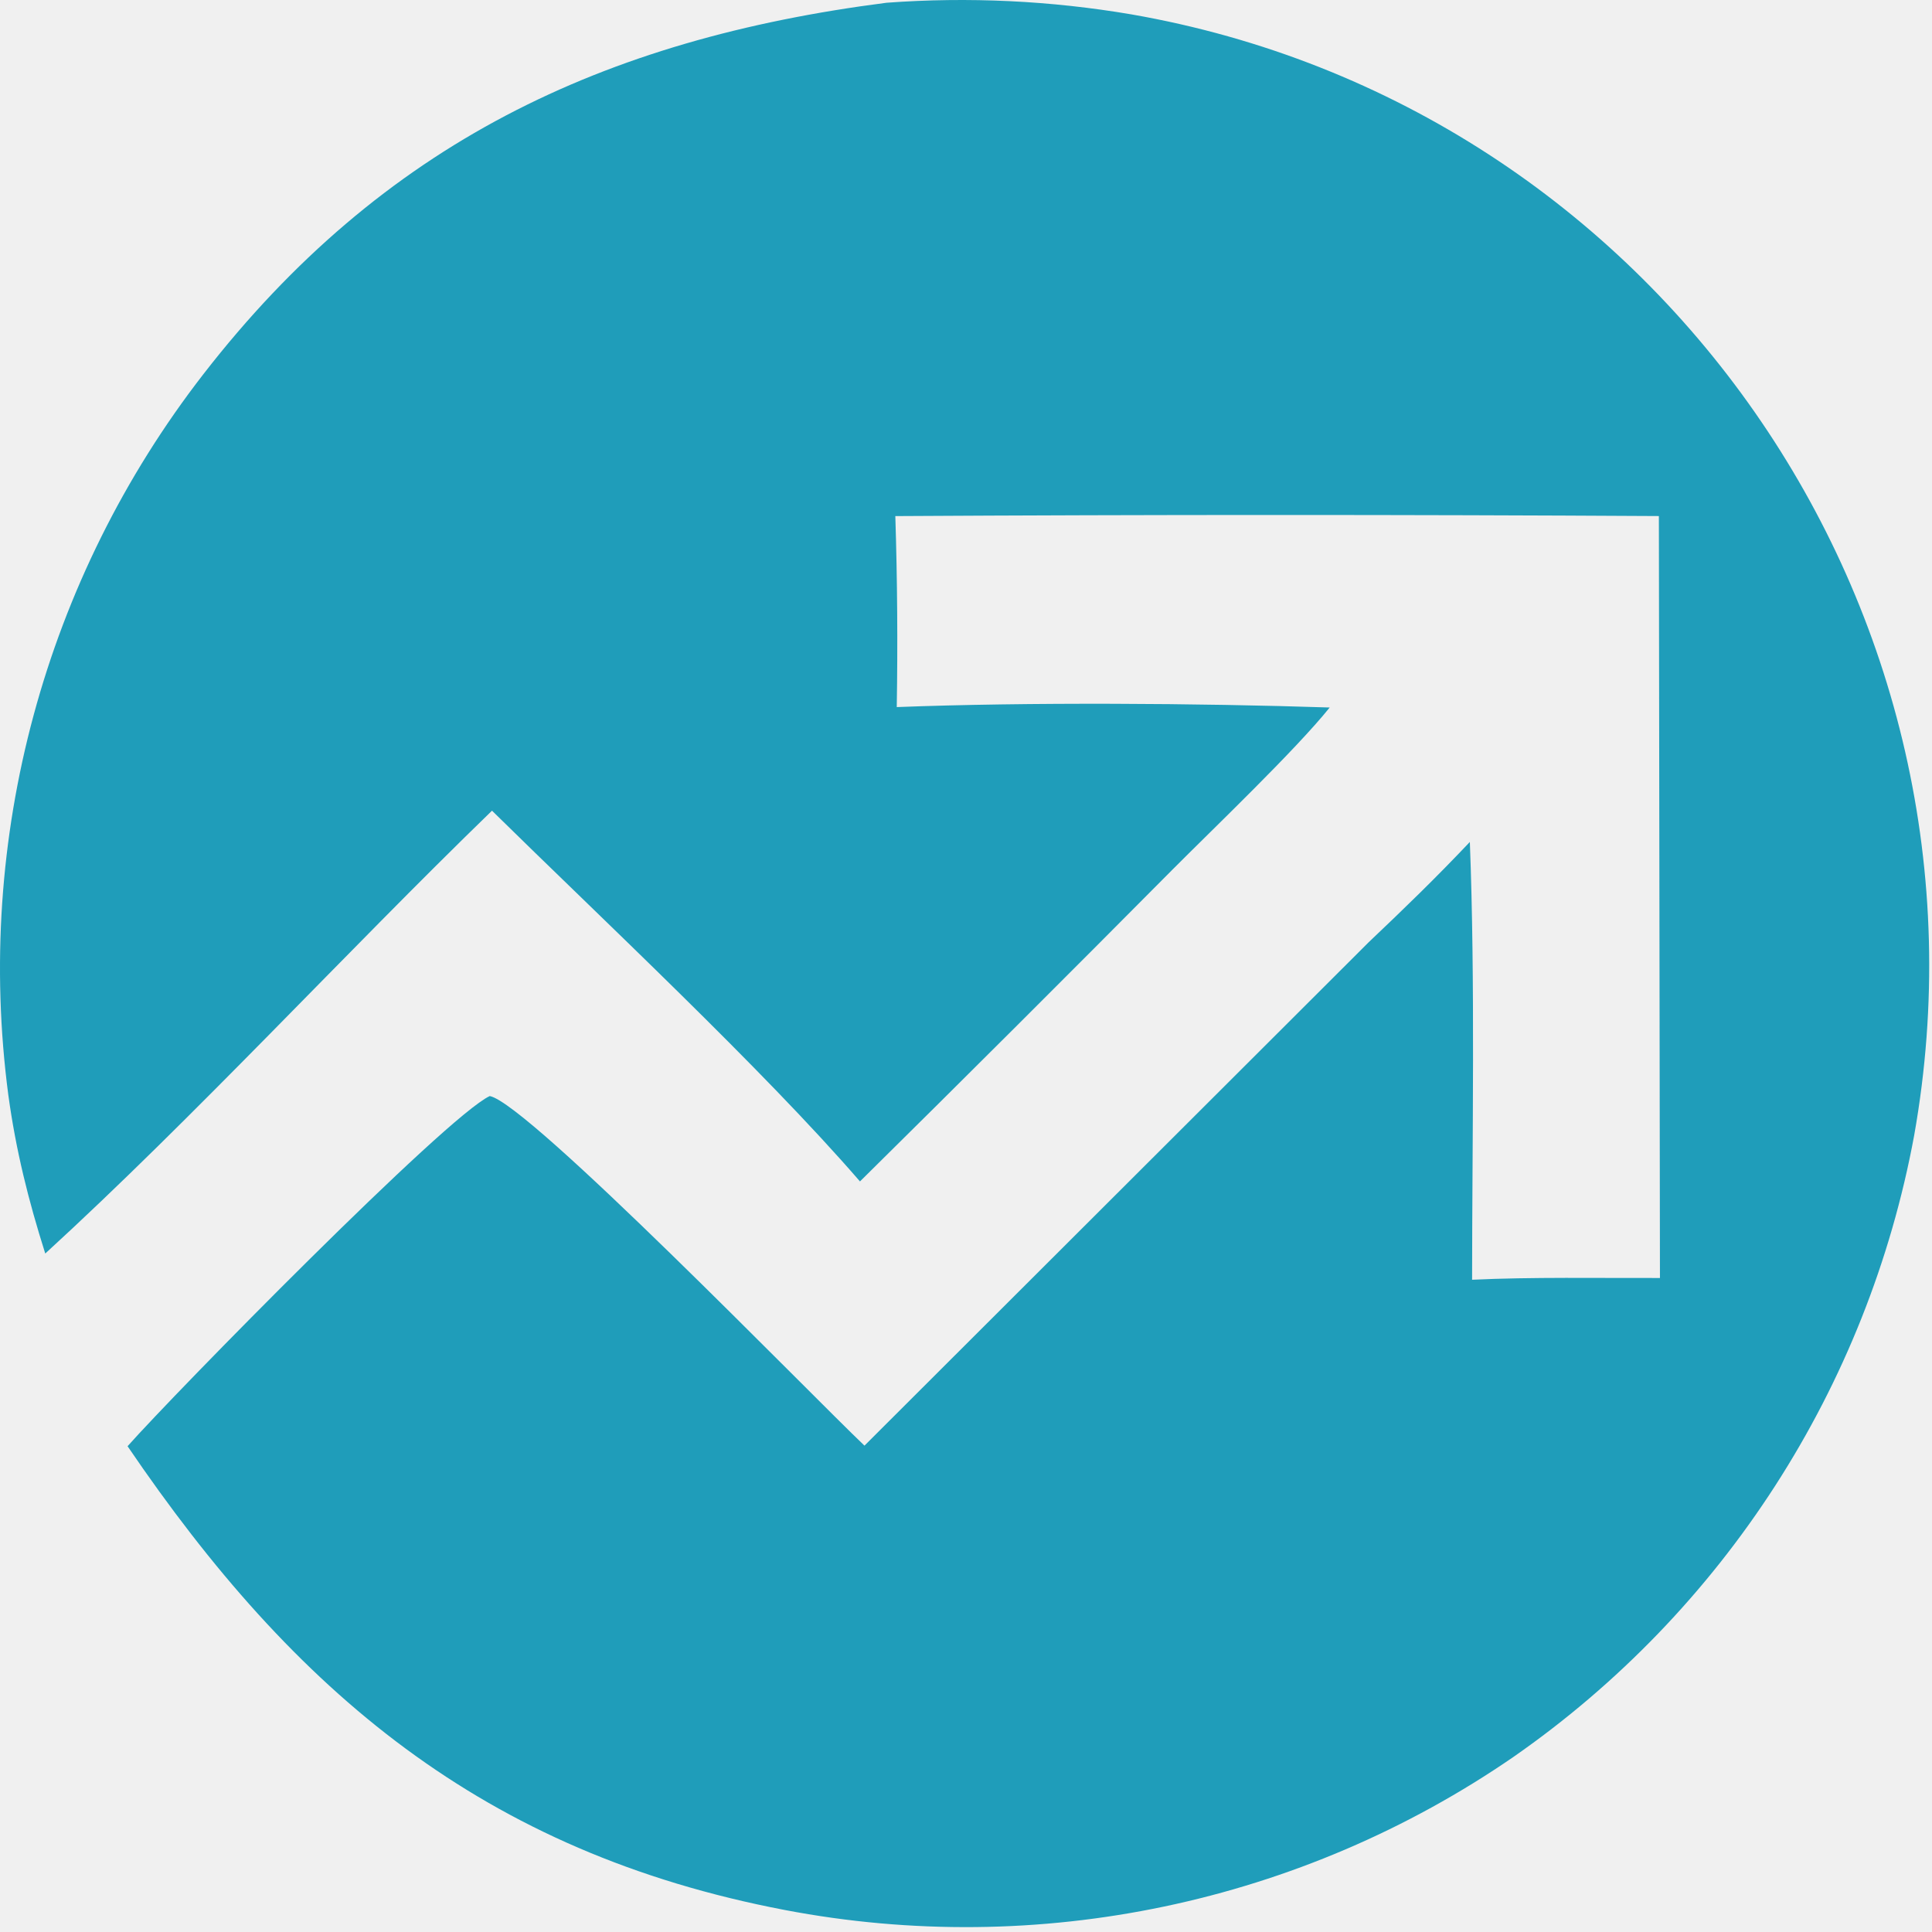
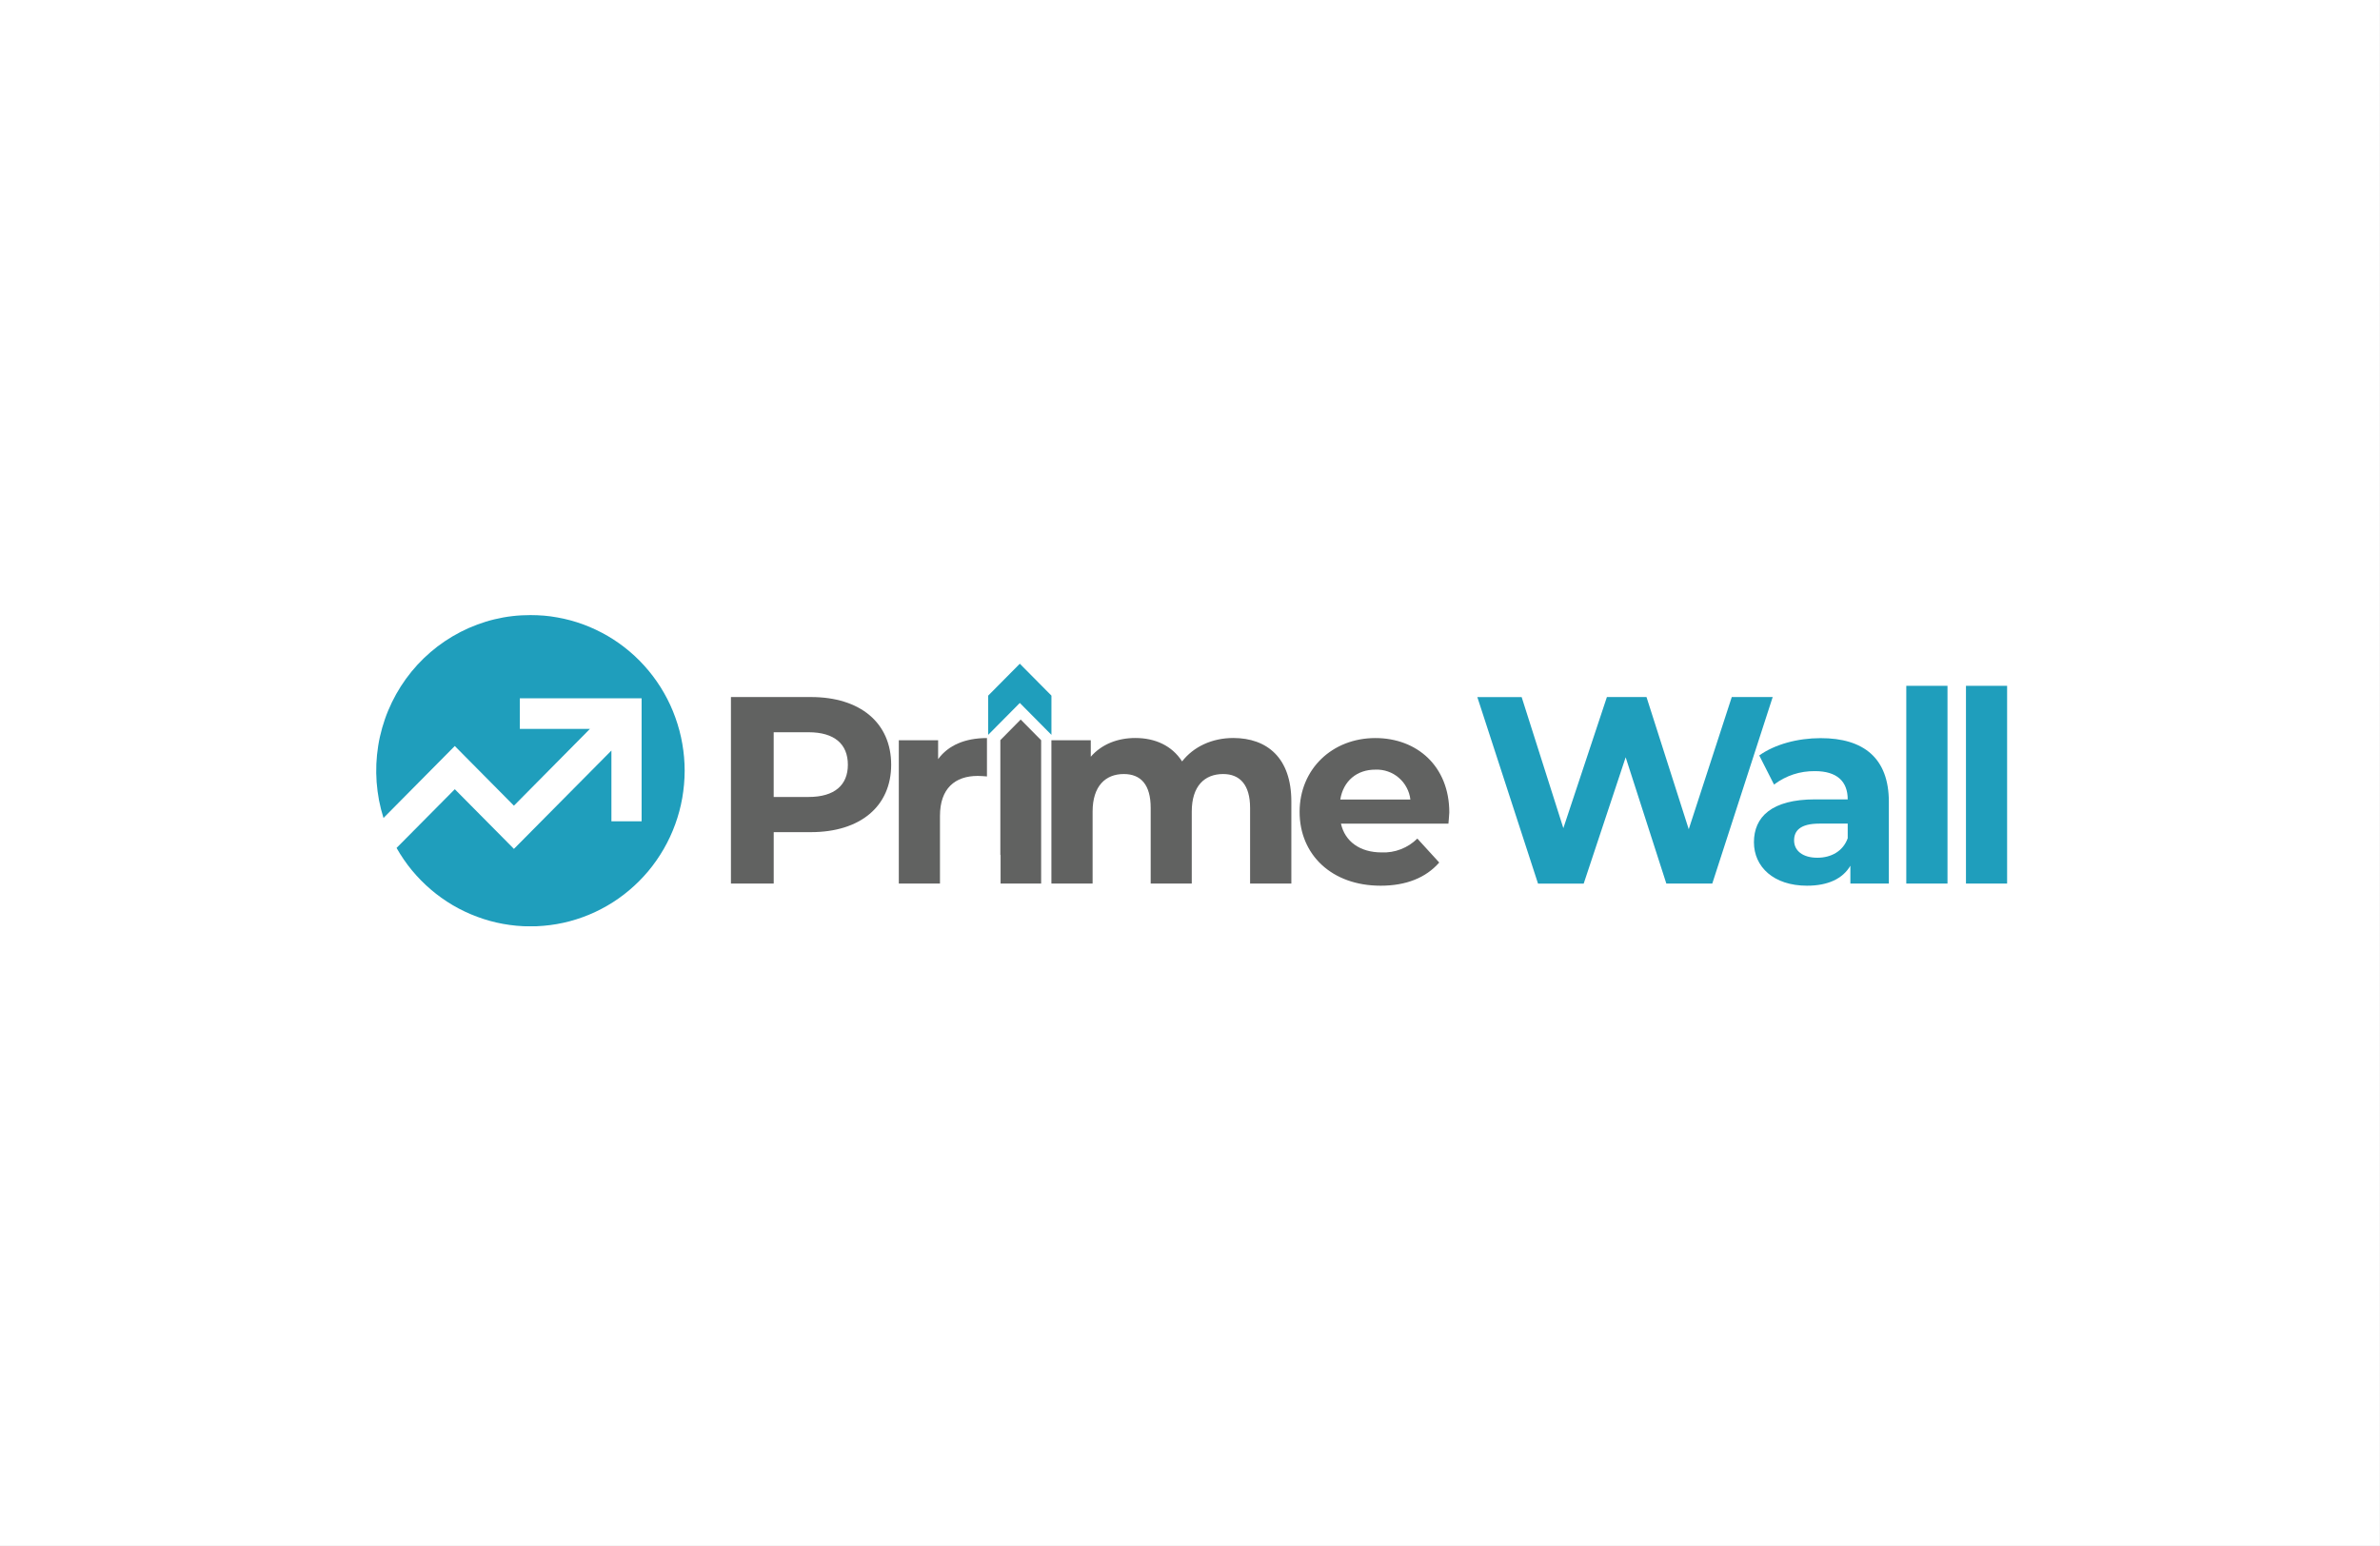
- <svg xmlns="http://www.w3.org/2000/svg" width="188" height="188" viewBox="0 0 188 188" fill="none">
-   <path d="M86.271 0.267C94.237 -0.32 102.245 0.062 110.119 1.404C161.208 10.306 195.353 59.378 186.263 110.494C181.734 135.002 167.721 156.733 147.267 170.967C126.574 185.203 101.047 190.566 76.376 185.861C47.002 180.251 28.653 164.627 12.413 140.729C16.979 135.581 43.42 108.623 47.658 106.655C51.397 107.36 78.792 135.607 84.121 140.673L133.188 91.684C136.665 88.387 139.721 85.428 143.029 81.929C143.554 95.588 143.257 110.754 143.247 124.53C148.983 124.255 155.71 124.377 161.527 124.359L161.422 50.217C136.656 50.075 111.889 50.076 87.123 50.22C87.317 56.413 87.363 62.61 87.262 68.805C99.945 68.315 116.695 68.428 129.391 68.846C126.069 72.988 118.03 80.662 114.021 84.692C103.959 94.833 93.846 104.924 83.683 114.963C74.249 104.052 58.337 89.182 47.876 78.887C33.555 92.775 18.943 108.668 4.404 121.979C2.764 116.795 1.548 111.951 0.808 106.541C-2.48 81.576 4.349 56.333 19.773 36.433C37.207 13.944 58.711 3.804 86.271 0.267Z" fill="#1F9DBA" />
+ <svg xmlns="http://www.w3.org/2000/svg" width="77" height="50" viewBox="0 0 77 50" fill="none">
+   <rect width="76.986" height="50" fill="white" />
+   <mask id="mask0_1780_95" style="mask-type:luminance" maskUnits="userSpaceOnUse" x="12" y="19" width="11" height="11">
+     <path d="M12.141 19.899H22.315V29.972H12.141V19.899Z" fill="white" />
+   </mask>
+   <g mask="url(#mask0_1780_95)">
+     <path d="M17.16 19.899C16.965 19.899 16.771 19.91 16.576 19.934C16.381 19.956 16.189 19.991 15.999 20.037C15.809 20.082 15.623 20.14 15.439 20.209C15.255 20.277 15.077 20.355 14.902 20.445C14.727 20.535 14.559 20.634 14.397 20.743C14.234 20.852 14.077 20.971 13.929 21.099C13.78 21.227 13.638 21.363 13.505 21.508C13.372 21.653 13.249 21.804 13.133 21.964C13.018 22.123 12.912 22.288 12.816 22.46C12.72 22.632 12.634 22.81 12.558 22.992C12.482 23.173 12.419 23.36 12.364 23.55C12.31 23.74 12.267 23.932 12.236 24.127C12.205 24.321 12.185 24.518 12.176 24.715C12.168 24.911 12.171 25.11 12.185 25.306C12.2 25.503 12.226 25.698 12.262 25.893C12.3 26.085 12.348 26.277 12.407 26.465L14.714 24.136L15.057 24.483L16.627 26.067L19.087 23.582H16.818V22.593H20.758V26.572H19.781V24.283L16.627 27.465L16.285 27.119L14.714 25.534L12.83 27.434C12.974 27.689 13.139 27.929 13.325 28.156C13.512 28.381 13.716 28.59 13.939 28.78C14.161 28.97 14.398 29.139 14.649 29.287C14.902 29.436 15.164 29.559 15.438 29.661C15.711 29.763 15.992 29.84 16.278 29.892C16.565 29.944 16.853 29.971 17.145 29.972C17.436 29.972 17.724 29.948 18.012 29.898C18.299 29.849 18.579 29.773 18.854 29.673C19.128 29.574 19.391 29.45 19.644 29.304C19.897 29.158 20.135 28.99 20.358 28.802C20.582 28.613 20.788 28.406 20.976 28.182C21.163 27.957 21.33 27.717 21.476 27.463C21.623 27.209 21.746 26.943 21.846 26.667C21.946 26.392 22.022 26.108 22.073 25.818C22.123 25.529 22.15 25.237 22.151 24.943C22.151 24.649 22.126 24.358 22.075 24.067C22.026 23.778 21.95 23.495 21.851 23.219C21.752 22.941 21.63 22.675 21.484 22.421C21.339 22.166 21.172 21.926 20.986 21.701C20.798 21.475 20.594 21.268 20.371 21.079C20.147 20.889 19.91 20.721 19.658 20.574C19.405 20.428 19.142 20.303 18.869 20.202C18.595 20.102 18.315 20.026 18.028 19.976C17.741 19.923 17.452 19.899 17.16 19.899Z" fill="#1F9EBC" />
+   </g>
+   <path fill-rule="evenodd" clip-rule="evenodd" d="M31.971 22.506L32.994 21.474L34.017 22.506V23.775L32.994 22.743L31.971 23.775V22.506Z" fill="#1F9EBC" />
+   <path fill-rule="evenodd" clip-rule="evenodd" d="M33.68 23.945L33.022 23.28L32.364 23.947V27.665L32.372 27.656V28.587H33.684V23.945H33.68Z" fill="#616261" />
+   <path d="M28.832 24.742C28.832 26.087 27.832 26.923 26.235 26.923H25.032V28.587H23.648V22.552H26.236C27.832 22.552 28.832 23.388 28.832 24.742ZM27.431 24.742C27.431 24.078 27.001 23.691 26.159 23.691H25.031V25.785H26.159C27.004 25.785 27.431 25.398 27.431 24.742Z" fill="#616261" />
+   <path d="M31.931 23.879V25.121C31.821 25.113 31.735 25.104 31.633 25.104C30.898 25.104 30.411 25.509 30.411 26.397V28.587H29.079V23.95H30.351V24.561C30.677 24.113 31.223 23.879 31.931 23.879Z" fill="#616261" />
+   <path d="M41.779 25.932V28.587H40.444V26.139C40.444 25.388 40.11 25.043 39.573 25.043C38.971 25.043 38.557 25.431 38.557 26.258V28.586H37.228V26.139C37.228 25.388 36.911 25.043 36.357 25.043C35.767 25.043 35.349 25.431 35.349 26.258V28.586H34.016V23.95H35.29V24.483C35.634 24.087 36.144 23.877 36.732 23.877C37.373 23.877 37.919 24.126 38.244 24.635C38.613 24.161 39.209 23.877 39.901 23.877C40.993 23.879 41.779 24.518 41.779 25.932Z" fill="#616261" />
+   <path d="M46.861 26.648H43.384C43.512 27.226 43.999 27.579 44.699 27.579C44.914 27.588 45.122 27.554 45.323 27.476C45.524 27.398 45.701 27.283 45.855 27.131L46.563 27.906C46.133 28.398 45.495 28.656 44.668 28.656C43.079 28.656 42.046 27.648 42.046 26.268C42.046 24.888 43.096 23.879 44.497 23.879C45.847 23.879 46.889 24.794 46.889 26.285C46.885 26.389 46.87 26.535 46.861 26.648ZM43.367 25.868H45.63C45.614 25.73 45.573 25.601 45.508 25.48C45.443 25.357 45.358 25.252 45.254 25.163C45.15 25.073 45.032 25.005 44.903 24.961C44.773 24.915 44.64 24.896 44.503 24.901C43.898 24.897 43.461 25.268 43.363 25.863L43.367 25.868Z" fill="#616261" />
+   <path d="M57.352 22.552L55.397 28.587H53.911L52.595 24.501L51.237 28.589H49.76L47.796 22.553H49.23L50.579 26.794L51.988 22.552H53.269L54.636 26.829L56.028 22.552H57.352Z" fill="#1F9EBC" />
+   <path d="M61.11 25.941V28.587H59.865V28.01C59.617 28.432 59.138 28.656 58.462 28.656C57.386 28.656 56.745 28.049 56.745 27.25C56.745 26.431 57.317 25.863 58.721 25.863H59.779C59.779 25.285 59.435 24.949 58.719 24.949C58.231 24.945 57.789 25.09 57.395 25.383L56.917 24.442C57.421 24.08 58.164 23.882 58.899 23.882C60.3 23.879 61.11 24.535 61.11 25.941ZM59.779 27.121V26.647H58.864C58.241 26.647 58.044 26.879 58.044 27.19C58.044 27.526 58.327 27.751 58.796 27.751C59.24 27.751 59.625 27.545 59.779 27.121Z" fill="#1F9EBC" />
+   <path d="M61.674 22.189H63.007V28.587H61.674V22.189Z" fill="#1F9EBC" />
+   <mask id="mask1_1780_95" style="mask-type:luminance" maskUnits="userSpaceOnUse" x="63" y="22" width="2" height="7">
+     <path d="M63.344 22.123H64.969V28.794H63.344V22.123Z" fill="white" />
+   </mask>
+   <g mask="url(#mask1_1780_95)">
+     <path d="M63.605 22.189H64.936V28.587H63.605V22.189Z" fill="#1F9EBC" />
+   </g>
</svg>
